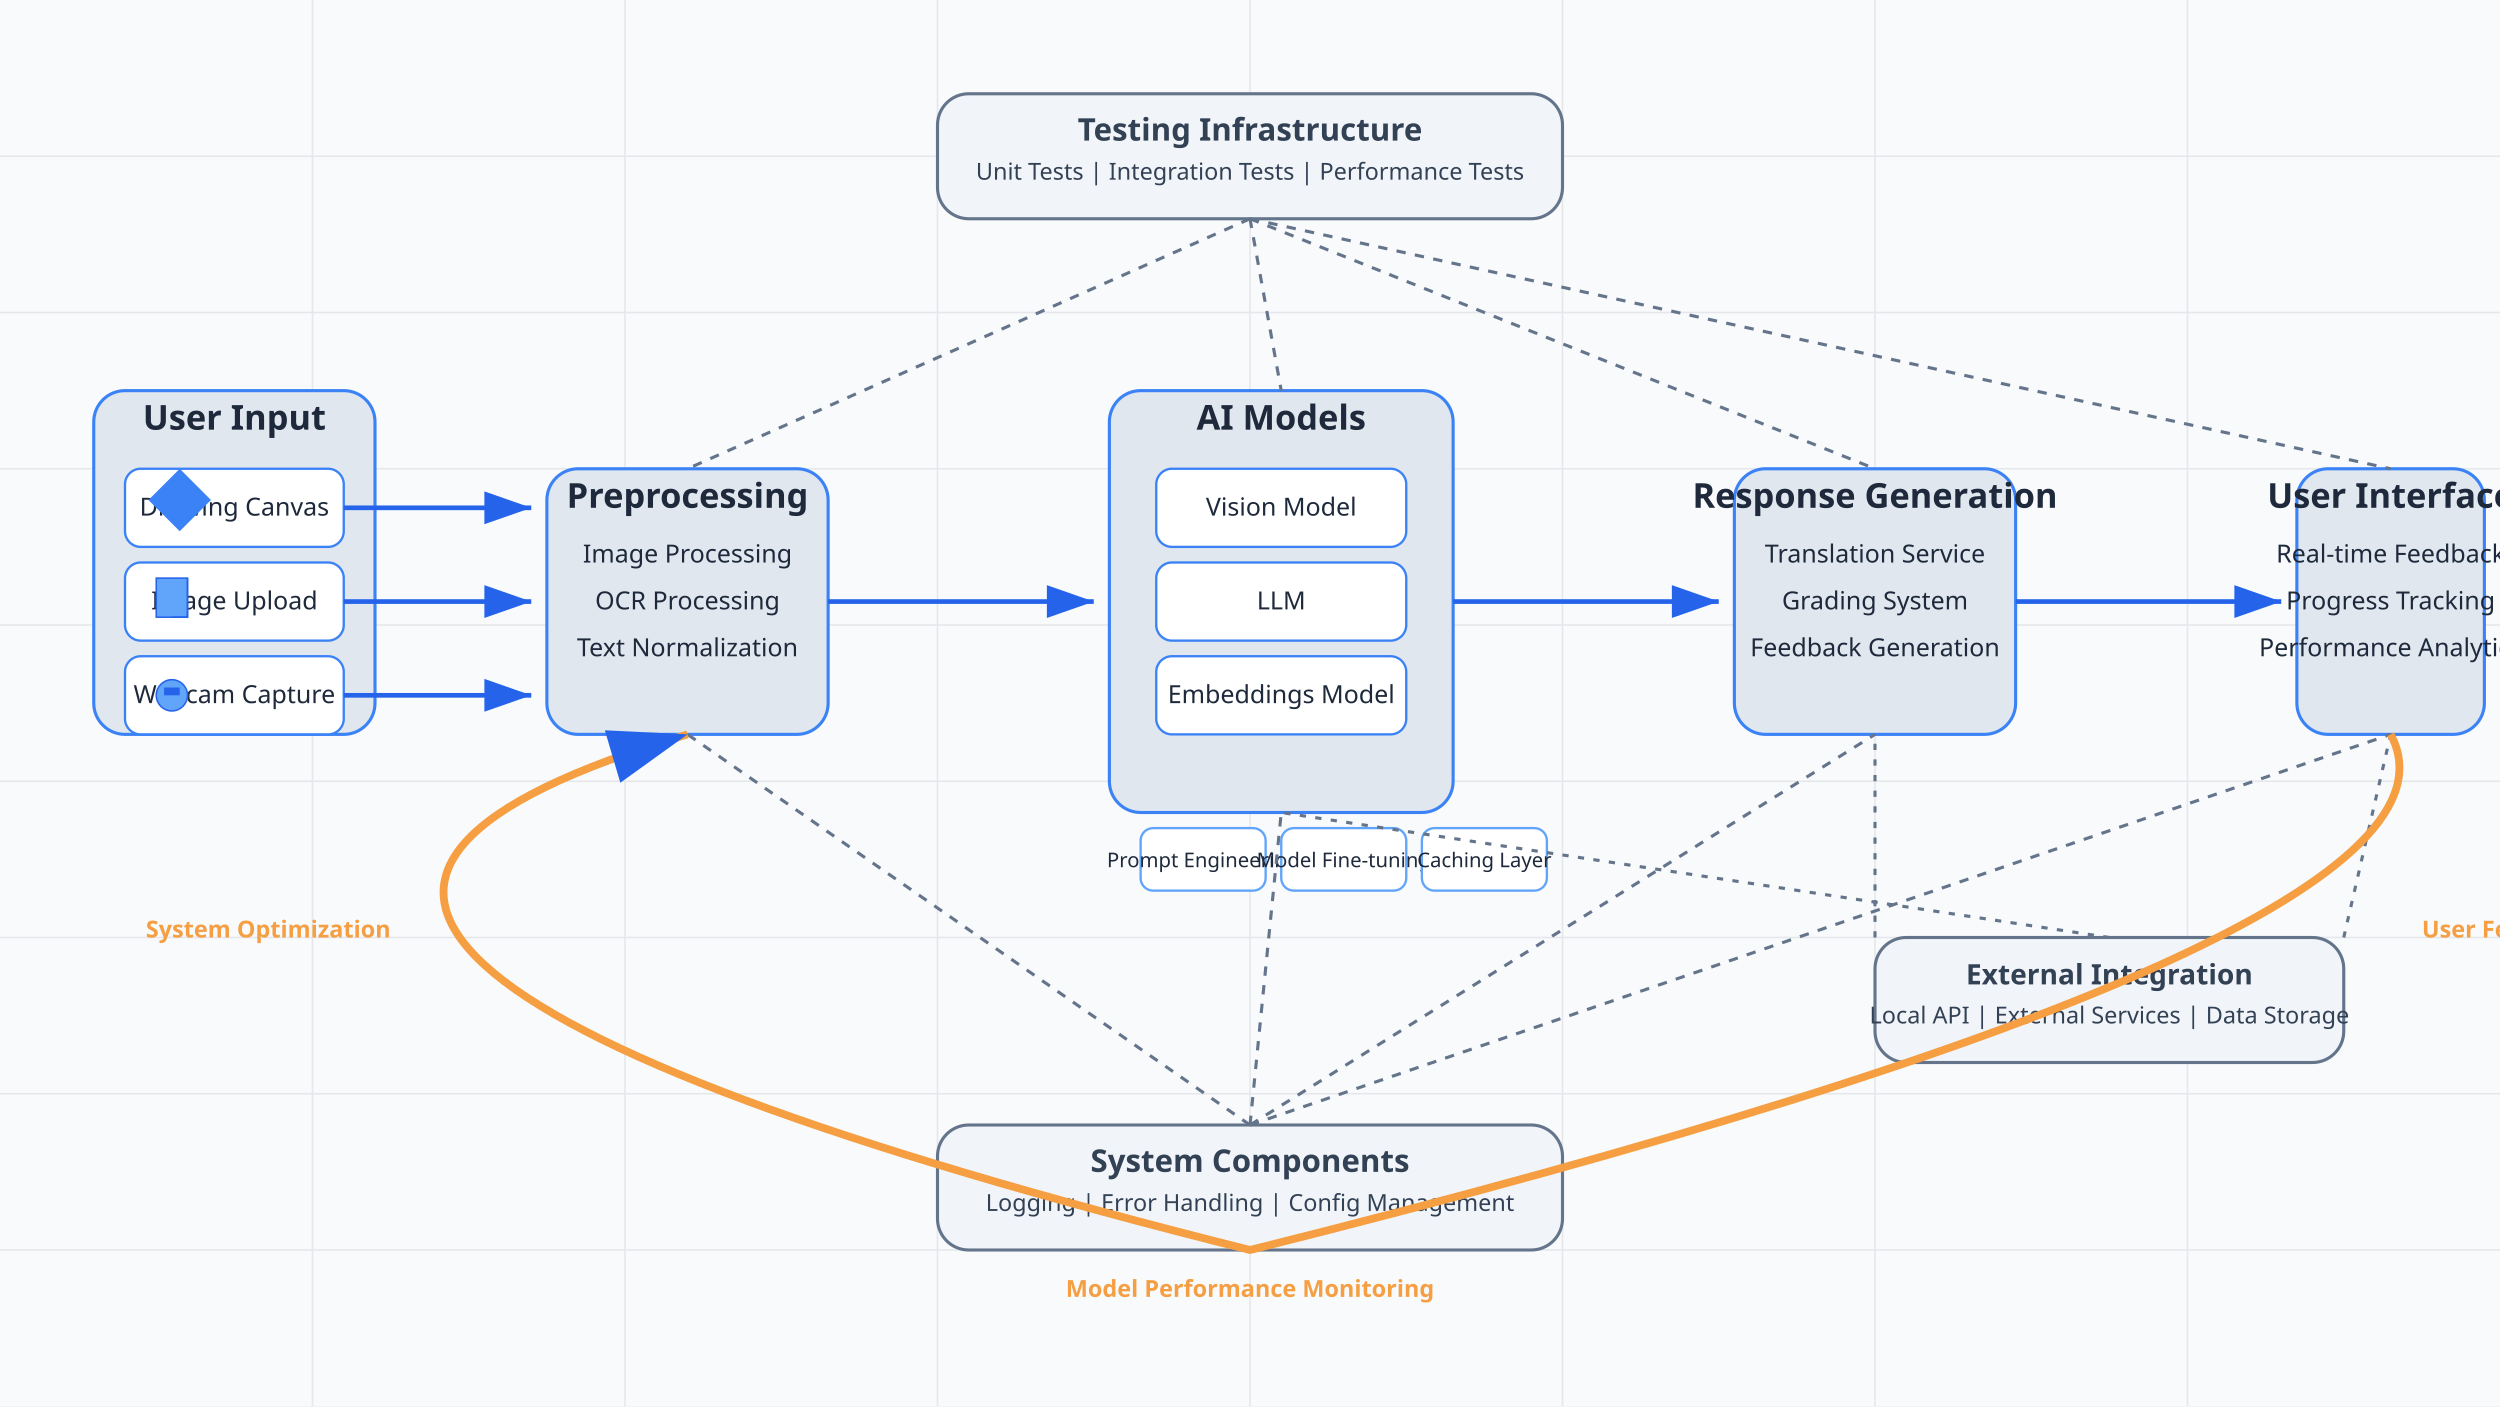
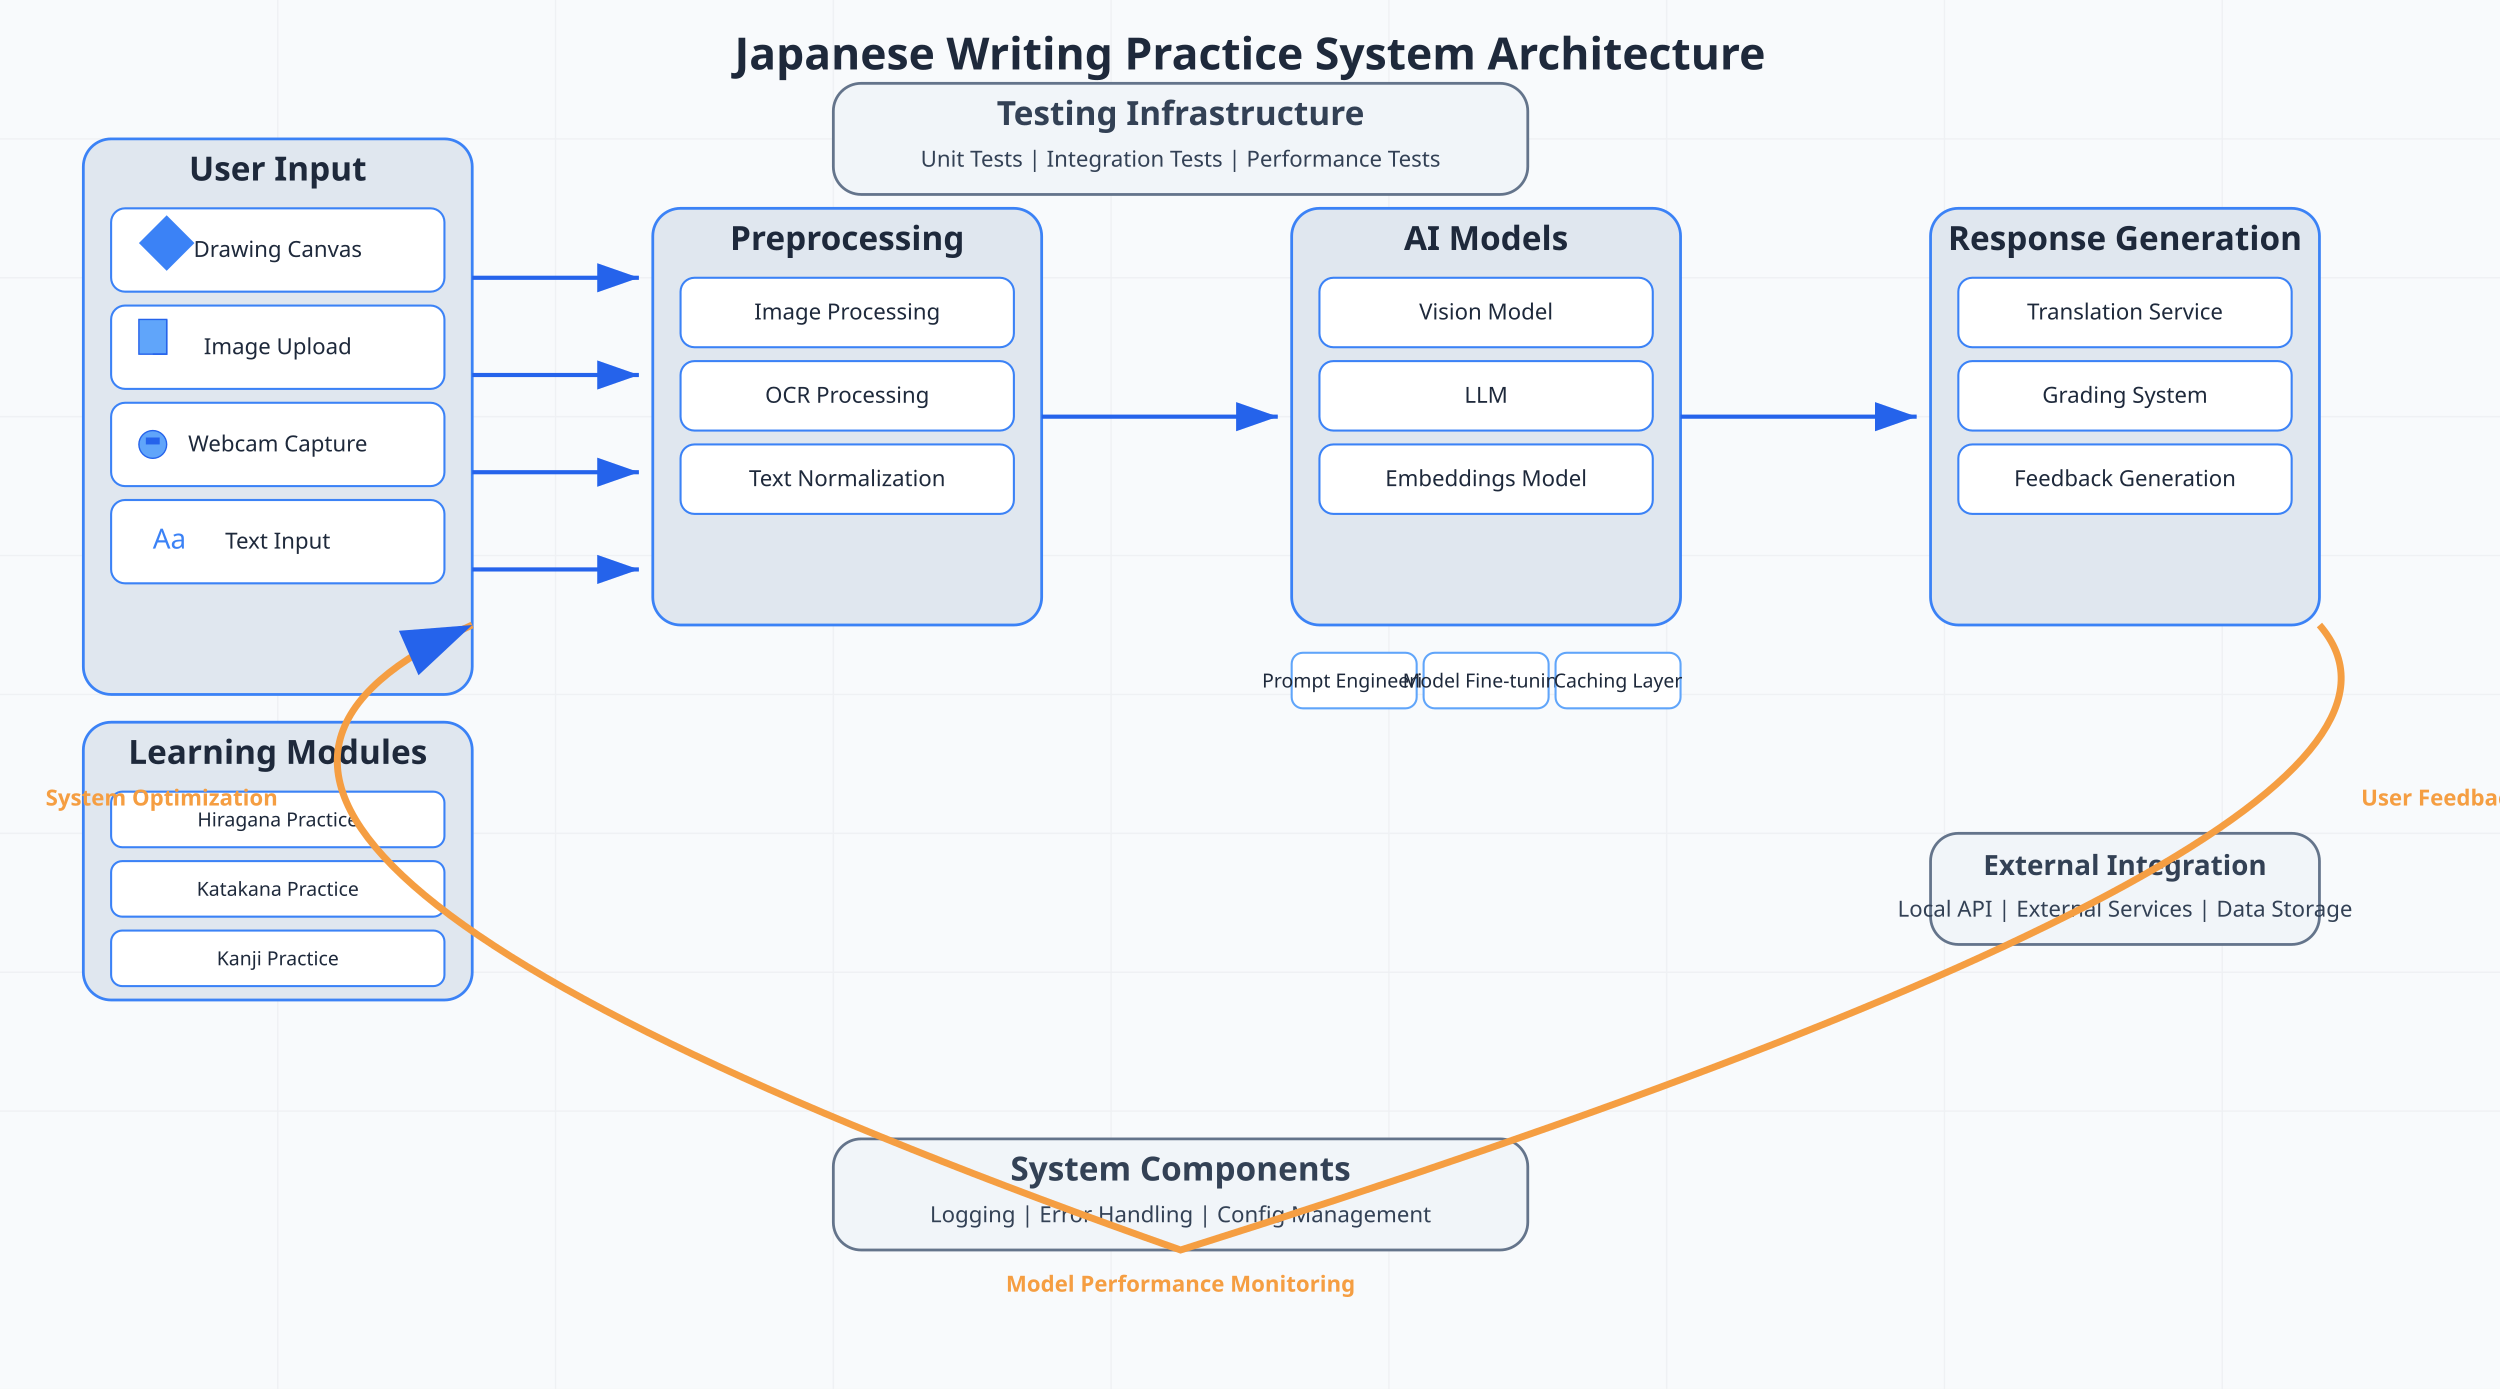
- <svg xmlns="http://www.w3.org/2000/svg" viewBox="0 0 1600 900">
-   <rect x="0" y="0" width="1600" height="900" fill="#f8fafc" />
-   <g stroke="#e5e7eb" stroke-width="1">
-     <line x1="0" y1="100" x2="1600" y2="100" />
-     <line x1="0" y1="200" x2="1600" y2="200" />
-     <line x1="0" y1="300" x2="1600" y2="300" />
-     <line x1="0" y1="400" x2="1600" y2="400" />
-     <line x1="0" y1="500" x2="1600" y2="500" />
-     <line x1="0" y1="600" x2="1600" y2="600" />
-     <line x1="0" y1="700" x2="1600" y2="700" />
-     <line x1="0" y1="800" x2="1600" y2="800" />
-     <line x1="200" y1="0" x2="200" y2="900" />
-     <line x1="400" y1="0" x2="400" y2="900" />
-     <line x1="600" y1="0" x2="600" y2="900" />
-     <line x1="800" y1="0" x2="800" y2="900" />
-     <line x1="1000" y1="0" x2="1000" y2="900" />
-     <line x1="1200" y1="0" x2="1200" y2="900" />
-     <line x1="1400" y1="0" x2="1400" y2="900" />
+ <svg xmlns="http://www.w3.org/2000/svg" viewBox="0 0 1800 1000">
+   <rect x="0" y="0" width="1800" height="1000" fill="#f8fafc" />
+   <g stroke="#e5e7eb" stroke-width="1" opacity="0.5">
+     <line x1="0" y1="100" x2="1800" y2="100" />
+     <line x1="0" y1="200" x2="1800" y2="200" />
+     <line x1="0" y1="300" x2="1800" y2="300" />
+     <line x1="0" y1="400" x2="1800" y2="400" />
+     <line x1="0" y1="500" x2="1800" y2="500" />
+     <line x1="0" y1="600" x2="1800" y2="600" />
+     <line x1="0" y1="700" x2="1800" y2="700" />
+     <line x1="0" y1="800" x2="1800" y2="800" />
+     <line x1="200" y1="0" x2="200" y2="1000" />
+     <line x1="400" y1="0" x2="400" y2="1000" />
+     <line x1="600" y1="0" x2="600" y2="1000" />
+     <line x1="800" y1="0" x2="800" y2="1000" />
+     <line x1="1000" y1="0" x2="1000" y2="1000" />
+     <line x1="1200" y1="0" x2="1200" y2="1000" />
+     <line x1="1400" y1="0" x2="1400" y2="1000" />
+     <line x1="1600" y1="0" x2="1600" y2="1000" />
  </g>
-   <rect x="60" y="250" width="180" height="220" rx="20" fill="#e0e7ef" stroke="#3b82f6" stroke-width="2" />
-   <text x="150" y="275" font-size="22" font-family="sans-serif" fill="#1e293b" text-anchor="middle" font-weight="bold">User Input</text>
-   <rect x="80" y="300" width="140" height="50" rx="10" fill="#fff" stroke="#3b82f6" stroke-width="1.5" />
-   <text x="150" y="330" font-size="16" font-family="sans-serif" fill="#1e293b" text-anchor="middle">Drawing Canvas</text>
-   <path d="M95 320 l20 20 l20 -20 l-20 -20 z" fill="#3b82f6" />
-   <rect x="80" y="360" width="140" height="50" rx="10" fill="#fff" stroke="#3b82f6" stroke-width="1.5" />
-   <text x="150" y="390" font-size="16" font-family="sans-serif" fill="#1e293b" text-anchor="middle">Image Upload</text>
-   <rect x="100" y="370" width="20" height="25" fill="#60a5fa" stroke="#2563eb" stroke-width="1" />
-   <polyline points="120,370 120,395 110,395" fill="none" stroke="#2563eb" stroke-width="1" />
-   <rect x="80" y="420" width="140" height="50" rx="10" fill="#fff" stroke="#3b82f6" stroke-width="1.5" />
-   <text x="150" y="450" font-size="16" font-family="sans-serif" fill="#1e293b" text-anchor="middle">Webcam Capture</text>
-   <circle cx="110" cy="445" r="10" fill="#60a5fa" stroke="#2563eb" stroke-width="1" />
-   <rect x="105" y="440" width="10" height="5" fill="#2563eb" />
+   <text x="900" y="50" font-size="32" font-family="sans-serif" fill="#1e293b" text-anchor="middle" font-weight="bold">Japanese Writing Practice System Architecture</text>
+   <rect x="60" y="100" width="280" height="400" rx="20" fill="#e0e7ef" stroke="#3b82f6" stroke-width="2" />
+   <text x="200" y="130" font-size="24" font-family="sans-serif" fill="#1e293b" text-anchor="middle" font-weight="bold">User Input</text>
+   <g transform="translate(80, 150)">
+     <rect x="0" y="0" width="240" height="60" rx="10" fill="#fff" stroke="#3b82f6" stroke-width="1.5" />
+     <text x="120" y="35" font-size="16" font-family="sans-serif" fill="#1e293b" text-anchor="middle">Drawing Canvas</text>
+     <path d="M20 25 l20 20 l20 -20 l-20 -20 z" fill="#3b82f6" />
+     <rect x="0" y="70" width="240" height="60" rx="10" fill="#fff" stroke="#3b82f6" stroke-width="1.5" />
+     <text x="120" y="105" font-size="16" font-family="sans-serif" fill="#1e293b" text-anchor="middle">Image Upload</text>
+     <rect x="20" y="80" width="20" height="25" fill="#60a5fa" stroke="#2563eb" stroke-width="1" />
+     <polyline points="40,80 40,105 30,105" fill="none" stroke="#2563eb" stroke-width="1" />
+     <rect x="0" y="140" width="240" height="60" rx="10" fill="#fff" stroke="#3b82f6" stroke-width="1.5" />
+     <text x="120" y="175" font-size="16" font-family="sans-serif" fill="#1e293b" text-anchor="middle">Webcam Capture</text>
+     <circle cx="30" cy="170" r="10" fill="#60a5fa" stroke="#2563eb" stroke-width="1" />
+     <rect x="25" y="165" width="10" height="5" fill="#2563eb" />
+     <rect x="0" y="210" width="240" height="60" rx="10" fill="#fff" stroke="#3b82f6" stroke-width="1.5" />
+     <text x="120" y="245" font-size="16" font-family="sans-serif" fill="#1e293b" text-anchor="middle">Text Input</text>
+     <text x="30" y="245" font-size="20" font-family="sans-serif" fill="#3b82f6">Aa</text>
+   </g>
+   <rect x="60" y="520" width="280" height="200" rx="20" fill="#e0e7ef" stroke="#3b82f6" stroke-width="2" />
+   <text x="200" y="550" font-size="24" font-family="sans-serif" fill="#1e293b" text-anchor="middle" font-weight="bold">Learning Modules</text>
+   <g transform="translate(80, 570)">
+     <rect x="0" y="0" width="240" height="40" rx="8" fill="#fff" stroke="#3b82f6" stroke-width="1.5" />
+     <text x="120" y="25" font-size="14" font-family="sans-serif" fill="#1e293b" text-anchor="middle">Hiragana Practice</text>
+     <rect x="0" y="50" width="240" height="40" rx="8" fill="#fff" stroke="#3b82f6" stroke-width="1.5" />
+     <text x="120" y="75" font-size="14" font-family="sans-serif" fill="#1e293b" text-anchor="middle">Katakana Practice</text>
+     <rect x="0" y="100" width="240" height="40" rx="8" fill="#fff" stroke="#3b82f6" stroke-width="1.5" />
+     <text x="120" y="125" font-size="14" font-family="sans-serif" fill="#1e293b" text-anchor="middle">Kanji Practice</text>
+   </g>
  <g stroke="#2563eb" stroke-width="3" fill="none" marker-end="url(#arrowhead)">
-     <line x1="220" y1="325" x2="340" y2="325" />
-     <line x1="220" y1="385" x2="340" y2="385" />
-     <line x1="220" y1="445" x2="340" y2="445" />
+     <line x1="340" y1="200" x2="460" y2="200" />
+     <line x1="340" y1="270" x2="460" y2="270" />
+     <line x1="340" y1="340" x2="460" y2="340" />
+     <line x1="340" y1="410" x2="460" y2="410" />
  </g>
-   <rect x="350" y="300" width="180" height="170" rx="20" fill="#e0e7ef" stroke="#3b82f6" stroke-width="2" />
-   <text x="440" y="325" font-size="22" font-family="sans-serif" fill="#1e293b" text-anchor="middle" font-weight="bold">Preprocessing</text>
-   <text x="440" y="360" font-size="16" font-family="sans-serif" fill="#1e293b" text-anchor="middle">Image Processing</text>
-   <text x="440" y="390" font-size="16" font-family="sans-serif" fill="#1e293b" text-anchor="middle">OCR Processing</text>
-   <text x="440" y="420" font-size="16" font-family="sans-serif" fill="#1e293b" text-anchor="middle">Text Normalization</text>
+   <rect x="470" y="150" width="280" height="300" rx="20" fill="#e0e7ef" stroke="#3b82f6" stroke-width="2" />
+   <text x="610" y="180" font-size="24" font-family="sans-serif" fill="#1e293b" text-anchor="middle" font-weight="bold">Preprocessing</text>
+   <g transform="translate(490, 200)">
+     <rect x="0" y="0" width="240" height="50" rx="10" fill="#fff" stroke="#3b82f6" stroke-width="1.5" />
+     <text x="120" y="30" font-size="16" font-family="sans-serif" fill="#1e293b" text-anchor="middle">Image Processing</text>
+     <rect x="0" y="60" width="240" height="50" rx="10" fill="#fff" stroke="#3b82f6" stroke-width="1.5" />
+     <text x="120" y="90" font-size="16" font-family="sans-serif" fill="#1e293b" text-anchor="middle">OCR Processing</text>
+     <rect x="0" y="120" width="240" height="50" rx="10" fill="#fff" stroke="#3b82f6" stroke-width="1.5" />
+     <text x="120" y="150" font-size="16" font-family="sans-serif" fill="#1e293b" text-anchor="middle">Text Normalization</text>
+   </g>
  <g stroke="#2563eb" stroke-width="3" fill="none" marker-end="url(#arrowhead)">
-     <line x1="530" y1="385" x2="700" y2="385" />
+     <line x1="750" y1="300" x2="920" y2="300" />
  </g>
-   <rect x="710" y="250" width="220" height="270" rx="20" fill="#e0e7ef" stroke="#3b82f6" stroke-width="2" />
-   <text x="820" y="275" font-size="22" font-family="sans-serif" fill="#1e293b" text-anchor="middle" font-weight="bold">AI Models</text>
-   <rect x="740" y="300" width="160" height="50" rx="10" fill="#fff" stroke="#3b82f6" stroke-width="1.5" />
-   <text x="820" y="330" font-size="16" font-family="sans-serif" fill="#1e293b" text-anchor="middle">Vision Model</text>
-   <rect x="740" y="360" width="160" height="50" rx="10" fill="#fff" stroke="#3b82f6" stroke-width="1.5" />
-   <text x="820" y="390" font-size="16" font-family="sans-serif" fill="#1e293b" text-anchor="middle">LLM</text>
-   <rect x="740" y="420" width="160" height="50" rx="10" fill="#fff" stroke="#3b82f6" stroke-width="1.5" />
-   <text x="820" y="450" font-size="16" font-family="sans-serif" fill="#1e293b" text-anchor="middle">Embeddings Model</text>
-   <rect x="730" y="530" width="80" height="40" rx="8" fill="#fff" stroke="#60a5fa" stroke-width="1.5" />
-   <text x="770" y="555" font-size="13" font-family="sans-serif" fill="#1e293b" text-anchor="middle">Prompt Engineering</text>
-   <rect x="820" y="530" width="80" height="40" rx="8" fill="#fff" stroke="#60a5fa" stroke-width="1.5" />
-   <text x="860" y="555" font-size="13" font-family="sans-serif" fill="#1e293b" text-anchor="middle">Model Fine-tuning</text>
-   <rect x="910" y="530" width="80" height="40" rx="8" fill="#fff" stroke="#60a5fa" stroke-width="1.5" />
-   <text x="950" y="555" font-size="13" font-family="sans-serif" fill="#1e293b" text-anchor="middle">Caching Layer</text>
+   <rect x="930" y="150" width="280" height="300" rx="20" fill="#e0e7ef" stroke="#3b82f6" stroke-width="2" />
+   <text x="1070" y="180" font-size="24" font-family="sans-serif" fill="#1e293b" text-anchor="middle" font-weight="bold">AI Models</text>
+   <g transform="translate(950, 200)">
+     <rect x="0" y="0" width="240" height="50" rx="10" fill="#fff" stroke="#3b82f6" stroke-width="1.5" />
+     <text x="120" y="30" font-size="16" font-family="sans-serif" fill="#1e293b" text-anchor="middle">Vision Model</text>
+     <rect x="0" y="60" width="240" height="50" rx="10" fill="#fff" stroke="#3b82f6" stroke-width="1.5" />
+     <text x="120" y="90" font-size="16" font-family="sans-serif" fill="#1e293b" text-anchor="middle">LLM</text>
+     <rect x="0" y="120" width="240" height="50" rx="10" fill="#fff" stroke="#3b82f6" stroke-width="1.5" />
+     <text x="120" y="150" font-size="16" font-family="sans-serif" fill="#1e293b" text-anchor="middle">Embeddings Model</text>
+   </g>
+   <g transform="translate(930, 470)">
+     <rect x="0" y="0" width="90" height="40" rx="8" fill="#fff" stroke="#60a5fa" stroke-width="1.5" />
+     <text x="45" y="25" font-size="14" font-family="sans-serif" fill="#1e293b" text-anchor="middle">Prompt Engineering</text>
+     <rect x="95" y="0" width="90" height="40" rx="8" fill="#fff" stroke="#60a5fa" stroke-width="1.5" />
+     <text x="140" y="25" font-size="14" font-family="sans-serif" fill="#1e293b" text-anchor="middle">Model Fine-tuning</text>
+     <rect x="190" y="0" width="90" height="40" rx="8" fill="#fff" stroke="#60a5fa" stroke-width="1.5" />
+     <text x="235" y="25" font-size="14" font-family="sans-serif" fill="#1e293b" text-anchor="middle">Caching Layer</text>
+   </g>
  <g stroke="#2563eb" stroke-width="3" fill="none" marker-end="url(#arrowhead)">
-     <line x1="930" y1="385" x2="1100" y2="385" />
+     <line x1="1210" y1="300" x2="1380" y2="300" />
  </g>
-   <rect x="1110" y="300" width="180" height="170" rx="20" fill="#e0e7ef" stroke="#3b82f6" stroke-width="2" />
-   <text x="1200" y="325" font-size="22" font-family="sans-serif" fill="#1e293b" text-anchor="middle" font-weight="bold">Response Generation</text>
-   <text x="1200" y="360" font-size="16" font-family="sans-serif" fill="#1e293b" text-anchor="middle">Translation Service</text>
-   <text x="1200" y="390" font-size="16" font-family="sans-serif" fill="#1e293b" text-anchor="middle">Grading System</text>
-   <text x="1200" y="420" font-size="16" font-family="sans-serif" fill="#1e293b" text-anchor="middle">Feedback Generation</text>
-   <g stroke="#2563eb" stroke-width="3" fill="none" marker-end="url(#arrowhead)">
-     <line x1="1290" y1="385" x2="1460" y2="385" />
+   <rect x="1390" y="150" width="280" height="300" rx="20" fill="#e0e7ef" stroke="#3b82f6" stroke-width="2" />
+   <text x="1530" y="180" font-size="24" font-family="sans-serif" fill="#1e293b" text-anchor="middle" font-weight="bold">Response Generation</text>
+   <g transform="translate(1410, 200)">
+     <rect x="0" y="0" width="240" height="50" rx="10" fill="#fff" stroke="#3b82f6" stroke-width="1.5" />
+     <text x="120" y="30" font-size="16" font-family="sans-serif" fill="#1e293b" text-anchor="middle">Translation Service</text>
+     <rect x="0" y="60" width="240" height="50" rx="10" fill="#fff" stroke="#3b82f6" stroke-width="1.5" />
+     <text x="120" y="90" font-size="16" font-family="sans-serif" fill="#1e293b" text-anchor="middle">Grading System</text>
+     <rect x="0" y="120" width="240" height="50" rx="10" fill="#fff" stroke="#3b82f6" stroke-width="1.5" />
+     <text x="120" y="150" font-size="16" font-family="sans-serif" fill="#1e293b" text-anchor="middle">Feedback Generation</text>
  </g>
-   <rect x="1470" y="300" width="120" height="170" rx="20" fill="#e0e7ef" stroke="#3b82f6" stroke-width="2" />
-   <text x="1530" y="325" font-size="22" font-family="sans-serif" fill="#1e293b" text-anchor="middle" font-weight="bold">User Interface</text>
-   <text x="1530" y="360" font-size="16" font-family="sans-serif" fill="#1e293b" text-anchor="middle">Real-time Feedback</text>
-   <text x="1530" y="390" font-size="16" font-family="sans-serif" fill="#1e293b" text-anchor="middle">Progress Tracking</text>
-   <text x="1530" y="420" font-size="16" font-family="sans-serif" fill="#1e293b" text-anchor="middle">Performance Analytics</text>
-   <rect x="600" y="60" width="400" height="80" rx="20" fill="#f1f5f9" stroke="#64748b" stroke-width="2" />
-   <text x="800" y="90" font-size="20" font-family="sans-serif" fill="#334155" text-anchor="middle" font-weight="bold">Testing Infrastructure</text>
-   <text x="800" y="115" font-size="15" font-family="sans-serif" fill="#334155" text-anchor="middle">Unit Tests   |   Integration Tests   |   Performance Tests</text>
-   <g stroke="#64748b" stroke-width="2" stroke-dasharray="6,6" fill="none">
-     <line x1="800" y1="140" x2="440" y2="300" />
-     <line x1="800" y1="140" x2="820" y2="250" />
-     <line x1="800" y1="140" x2="1200" y2="300" />
-     <line x1="800" y1="140" x2="1530" y2="300" />
-   </g>
-   <rect x="600" y="720" width="400" height="80" rx="20" fill="#f1f5f9" stroke="#64748b" stroke-width="2" />
-   <text x="800" y="750" font-size="20" font-family="sans-serif" fill="#334155" text-anchor="middle" font-weight="bold">System Components</text>
-   <text x="800" y="775" font-size="15" font-family="sans-serif" fill="#334155" text-anchor="middle">Logging   |   Error Handling   |   Config Management</text>
-   <g stroke="#64748b" stroke-width="2" stroke-dasharray="6,6" fill="none">
-     <line x1="800" y1="720" x2="440" y2="470" />
-     <line x1="800" y1="720" x2="820" y2="520" />
-     <line x1="800" y1="720" x2="1200" y2="470" />
-     <line x1="800" y1="720" x2="1530" y2="470" />
-   </g>
-   <rect x="1200" y="600" width="300" height="80" rx="20" fill="#f1f5f9" stroke="#64748b" stroke-width="2" />
-   <text x="1350" y="630" font-size="18" font-family="sans-serif" fill="#334155" text-anchor="middle" font-weight="bold">External Integration</text>
-   <text x="1350" y="655" font-size="15" font-family="sans-serif" fill="#334155" text-anchor="middle">Local API   |   External Services   |   Data Storage</text>
-   <g stroke="#64748b" stroke-width="2" stroke-dasharray="4,6" fill="none">
-     <line x1="1200" y1="600" x2="1200" y2="470" />
-     <line x1="1350" y1="600" x2="820" y2="520" />
-     <line x1="1500" y1="600" x2="1530" y2="470" />
-   </g>
-   <path d="M 1530 470 Q 1600 600 800 800 Q 0 600 440 470" fill="none" stroke="#f59e42" stroke-width="5" marker-end="url(#arrowhead)" />
-   <text x="1550" y="600" font-size="15" font-family="sans-serif" fill="#f59e42" text-anchor="start" font-weight="bold">User Feedback Collection</text>
-   <text x="800" y="830" font-size="15" font-family="sans-serif" fill="#f59e42" text-anchor="middle" font-weight="bold">Model Performance Monitoring</text>
-   <text x="250" y="600" font-size="15" font-family="sans-serif" fill="#f59e42" text-anchor="end" font-weight="bold">System Optimization</text>
+   <rect x="600" y="60" width="500" height="80" rx="20" fill="#f1f5f9" stroke="#64748b" stroke-width="2" />
+   <text x="850" y="90" font-size="24" font-family="sans-serif" fill="#334155" text-anchor="middle" font-weight="bold">Testing Infrastructure</text>
+   <text x="850" y="120" font-size="16" font-family="sans-serif" fill="#334155" text-anchor="middle">Unit Tests   |   Integration Tests   |   Performance Tests</text>
+   <rect x="600" y="820" width="500" height="80" rx="20" fill="#f1f5f9" stroke="#64748b" stroke-width="2" />
+   <text x="850" y="850" font-size="24" font-family="sans-serif" fill="#334155" text-anchor="middle" font-weight="bold">System Components</text>
+   <text x="850" y="880" font-size="16" font-family="sans-serif" fill="#334155" text-anchor="middle">Logging   |   Error Handling   |   Config Management</text>
+   <rect x="1390" y="600" width="280" height="80" rx="20" fill="#f1f5f9" stroke="#64748b" stroke-width="2" />
+   <text x="1530" y="630" font-size="20" font-family="sans-serif" fill="#334155" text-anchor="middle" font-weight="bold">External Integration</text>
+   <text x="1530" y="660" font-size="16" font-family="sans-serif" fill="#334155" text-anchor="middle">Local API   |   External Services   |   Data Storage</text>
+   <path d="M 1670 450 Q 1800 600 850 900 Q 0 600 340 450" fill="none" stroke="#f59e42" stroke-width="5" marker-end="url(#arrowhead)" />
+   <text x="1700" y="580" font-size="16" font-family="sans-serif" fill="#f59e42" text-anchor="start" font-weight="bold">User Feedback Collection</text>
+   <text x="850" y="930" font-size="16" font-family="sans-serif" fill="#f59e42" text-anchor="middle" font-weight="bold">Model Performance Monitoring</text>
+   <text x="200" y="580" font-size="16" font-family="sans-serif" fill="#f59e42" text-anchor="end" font-weight="bold">System Optimization</text>
  <defs>
    <marker id="arrowhead" markerWidth="10" markerHeight="7" refX="10" refY="3.5" orient="auto">
      <polygon points="0 0, 10 3.5, 0 7" fill="#2563eb" />
    </marker>
  </defs>
</svg>
